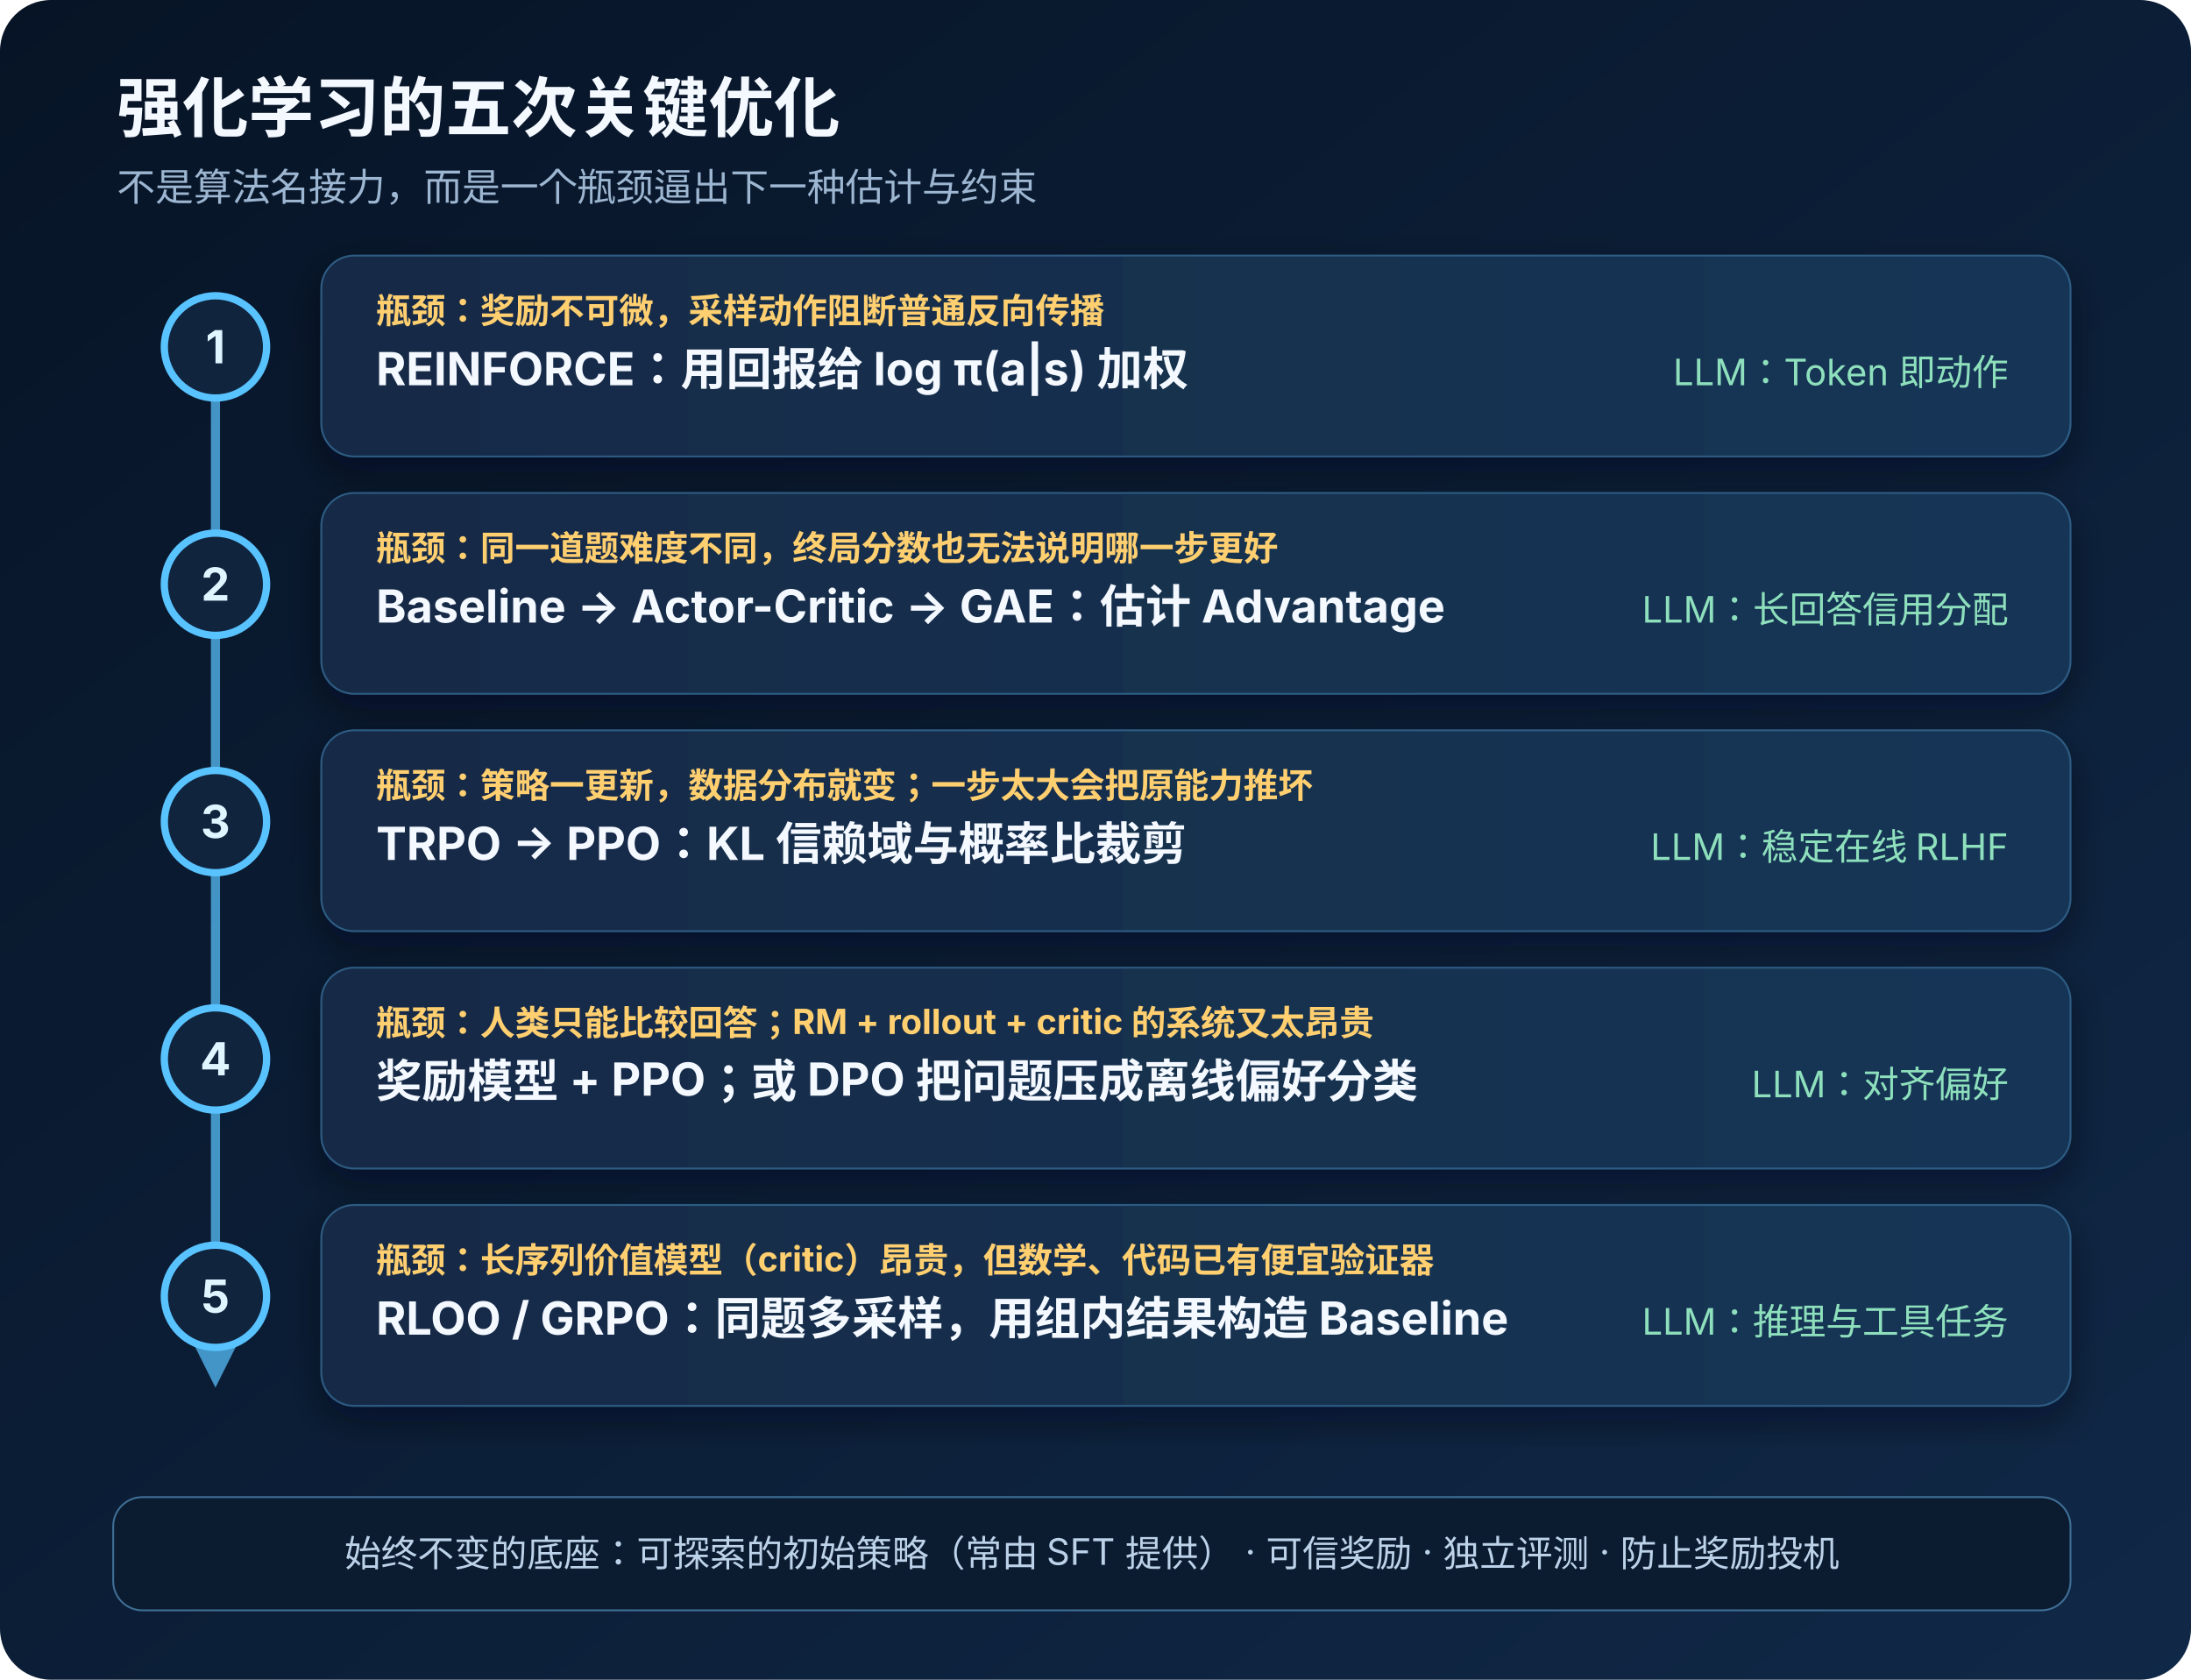
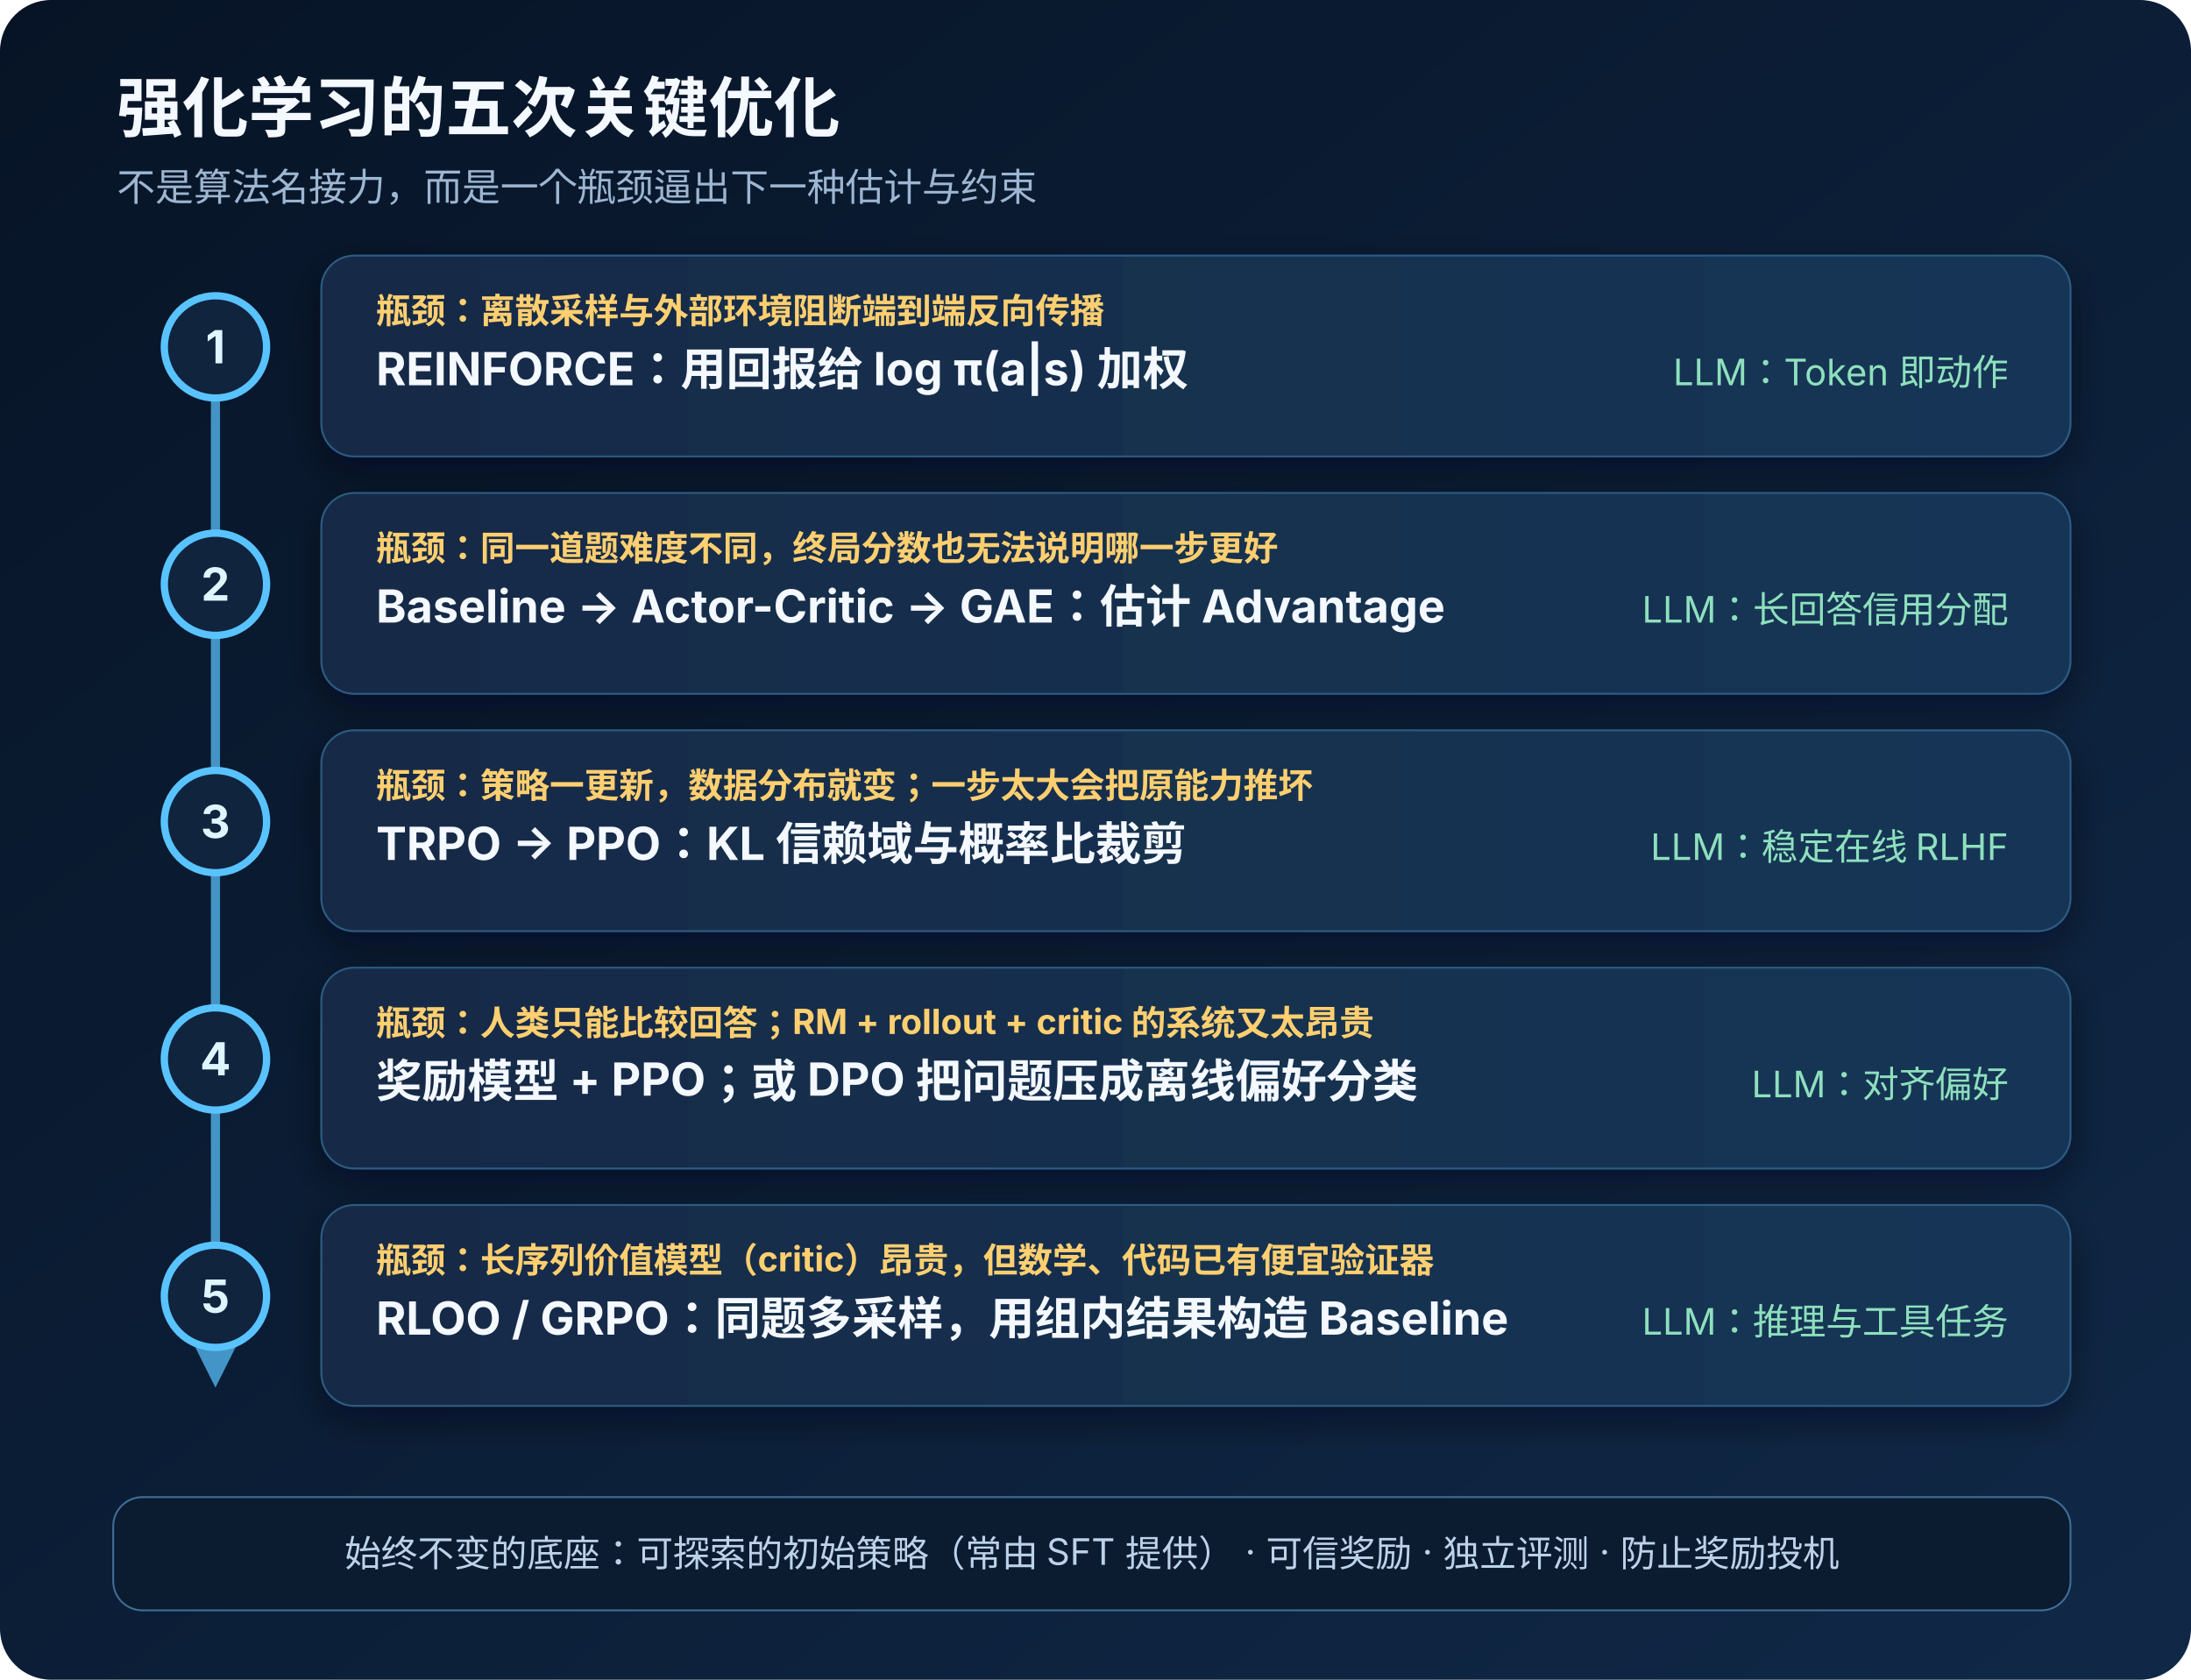
<svg xmlns="http://www.w3.org/2000/svg" width="1200" height="920" viewBox="0 0 1200 920" role="img" aria-labelledby="title desc">
  <defs>
    <linearGradient id="bg" x1="0" y1="0" x2="1" y2="1">
      <stop offset="0" stop-color="#071426" />
      <stop offset="1" stop-color="#102847" />
    </linearGradient>
    <linearGradient id="card" x1="0" y1="0" x2="1" y2="0">
      <stop offset="0" stop-color="#142a46" />
      <stop offset="1" stop-color="#183657" />
    </linearGradient>
    <filter id="shadow" x="-10%" y="-20%" width="120%" height="140%">
      <feDropShadow dx="0" dy="8" stdDeviation="10" flood-color="#020817" flood-opacity="0.45" />
    </filter>
    <marker id="arrow" markerWidth="9" markerHeight="9" refX="8" refY="4.5" orient="auto">
      <path d="M0 0L9 4.5L0 9Z" fill="#59c3ff" />
    </marker>
  </defs>
  <rect width="1200" height="920" rx="28" fill="url(#bg)" />
  <text x="64" y="72" fill="#f4f8ff" font-family="-apple-system,BlinkMacSystemFont,'Segoe UI',sans-serif" font-size="36" font-weight="700">强化学习的五次关键优化</text>
  <text x="64" y="110" fill="#9db6d1" font-family="-apple-system,BlinkMacSystemFont,'Segoe UI',sans-serif" font-size="21">不是算法名接力，而是一个瓶颈逼出下一种估计与约束</text>
  <line x1="118" y1="175" x2="118" y2="755" stroke="#59c3ff" stroke-width="5" opacity="0.72" marker-end="url(#arrow)" />
  <g font-family="-apple-system,BlinkMacSystemFont,'Segoe UI',sans-serif">
    <g transform="translate(0 0)">
      <circle cx="118" cy="190" r="28" fill="#10243e" stroke="#59c3ff" stroke-width="4" />
      <text x="118" y="199" text-anchor="middle" fill="#dff5ff" font-size="25" font-weight="700">1</text>
      <rect x="176" y="140" width="958" height="110" rx="18" fill="url(#card)" stroke="#2e5c83" filter="url(#shadow)" />
-       <text x="206" y="177" fill="#ffcf70" font-size="19" font-weight="700">瓶颈：奖励不可微，采样动作阻断普通反向传播</text>
+       <text x="206" y="177" fill="#ffcf70" font-size="19" font-weight="700">瓶颈：离散采样与外部环境阻断端到端反向传播</text>
      <text x="206" y="211" fill="#f4f8ff" font-size="25" font-weight="700">REINFORCE：用回报给 log π(a|s) 加权</text>
      <text x="1100" y="211" text-anchor="end" fill="#8ee0bd" font-size="20">LLM：Token 即动作</text>
    </g>
    <g transform="translate(0 130)">
      <circle cx="118" cy="190" r="28" fill="#10243e" stroke="#59c3ff" stroke-width="4" />
      <text x="118" y="199" text-anchor="middle" fill="#dff5ff" font-size="25" font-weight="700">2</text>
      <rect x="176" y="140" width="958" height="110" rx="18" fill="url(#card)" stroke="#2e5c83" filter="url(#shadow)" />
      <text x="206" y="177" fill="#ffcf70" font-size="19" font-weight="700">瓶颈：同一道题难度不同，终局分数也无法说明哪一步更好</text>
      <text x="206" y="211" fill="#f4f8ff" font-size="25" font-weight="700">Baseline → Actor-Critic → GAE：估计 Advantage</text>
      <text x="1100" y="211" text-anchor="end" fill="#8ee0bd" font-size="20">LLM：长回答信用分配</text>
    </g>
    <g transform="translate(0 260)">
      <circle cx="118" cy="190" r="28" fill="#10243e" stroke="#59c3ff" stroke-width="4" />
      <text x="118" y="199" text-anchor="middle" fill="#dff5ff" font-size="25" font-weight="700">3</text>
      <rect x="176" y="140" width="958" height="110" rx="18" fill="url(#card)" stroke="#2e5c83" filter="url(#shadow)" />
      <text x="206" y="177" fill="#ffcf70" font-size="19" font-weight="700">瓶颈：策略一更新，数据分布就变；一步太大会把原能力推坏</text>
      <text x="206" y="211" fill="#f4f8ff" font-size="25" font-weight="700">TRPO → PPO：KL 信赖域与概率比裁剪</text>
      <text x="1100" y="211" text-anchor="end" fill="#8ee0bd" font-size="20">LLM：稳定在线 RLHF</text>
    </g>
    <g transform="translate(0 390)">
      <circle cx="118" cy="190" r="28" fill="#10243e" stroke="#59c3ff" stroke-width="4" />
      <text x="118" y="199" text-anchor="middle" fill="#dff5ff" font-size="25" font-weight="700">4</text>
      <rect x="176" y="140" width="958" height="110" rx="18" fill="url(#card)" stroke="#2e5c83" filter="url(#shadow)" />
      <text x="206" y="177" fill="#ffcf70" font-size="19" font-weight="700">瓶颈：人类只能比较回答；RM + rollout + critic 的系统又太昂贵</text>
      <text x="206" y="211" fill="#f4f8ff" font-size="25" font-weight="700">奖励模型 + PPO；或 DPO 把问题压成离线偏好分类</text>
      <text x="1100" y="211" text-anchor="end" fill="#8ee0bd" font-size="20">LLM：对齐偏好</text>
    </g>
    <g transform="translate(0 520)">
      <circle cx="118" cy="190" r="28" fill="#10243e" stroke="#59c3ff" stroke-width="4" />
      <text x="118" y="199" text-anchor="middle" fill="#dff5ff" font-size="25" font-weight="700">5</text>
      <rect x="176" y="140" width="958" height="110" rx="18" fill="url(#card)" stroke="#2e5c83" filter="url(#shadow)" />
      <text x="206" y="177" fill="#ffcf70" font-size="19" font-weight="700">瓶颈：长序列价值模型（critic）昂贵，但数学、代码已有便宜验证器</text>
      <text x="206" y="211" fill="#f4f8ff" font-size="25" font-weight="700">RLOO / GRPO：同题多采样，用组内结果构造 Baseline</text>
      <text x="1100" y="211" text-anchor="end" fill="#8ee0bd" font-size="20">LLM：推理与工具任务</text>
    </g>
  </g>
  <rect x="62" y="820" width="1072" height="62" rx="16" fill="#0b1b30" stroke="#3f6f96" />
  <text x="598" y="858" text-anchor="middle" fill="#bcd2e8" font-family="-apple-system,BlinkMacSystemFont,'Segoe UI',sans-serif" font-size="20">
    始终不变的底座：可探索的初始策略（常由 SFT 提供） · 可信奖励 · 独立评测 · 防止奖励投机
  </text>
</svg>
